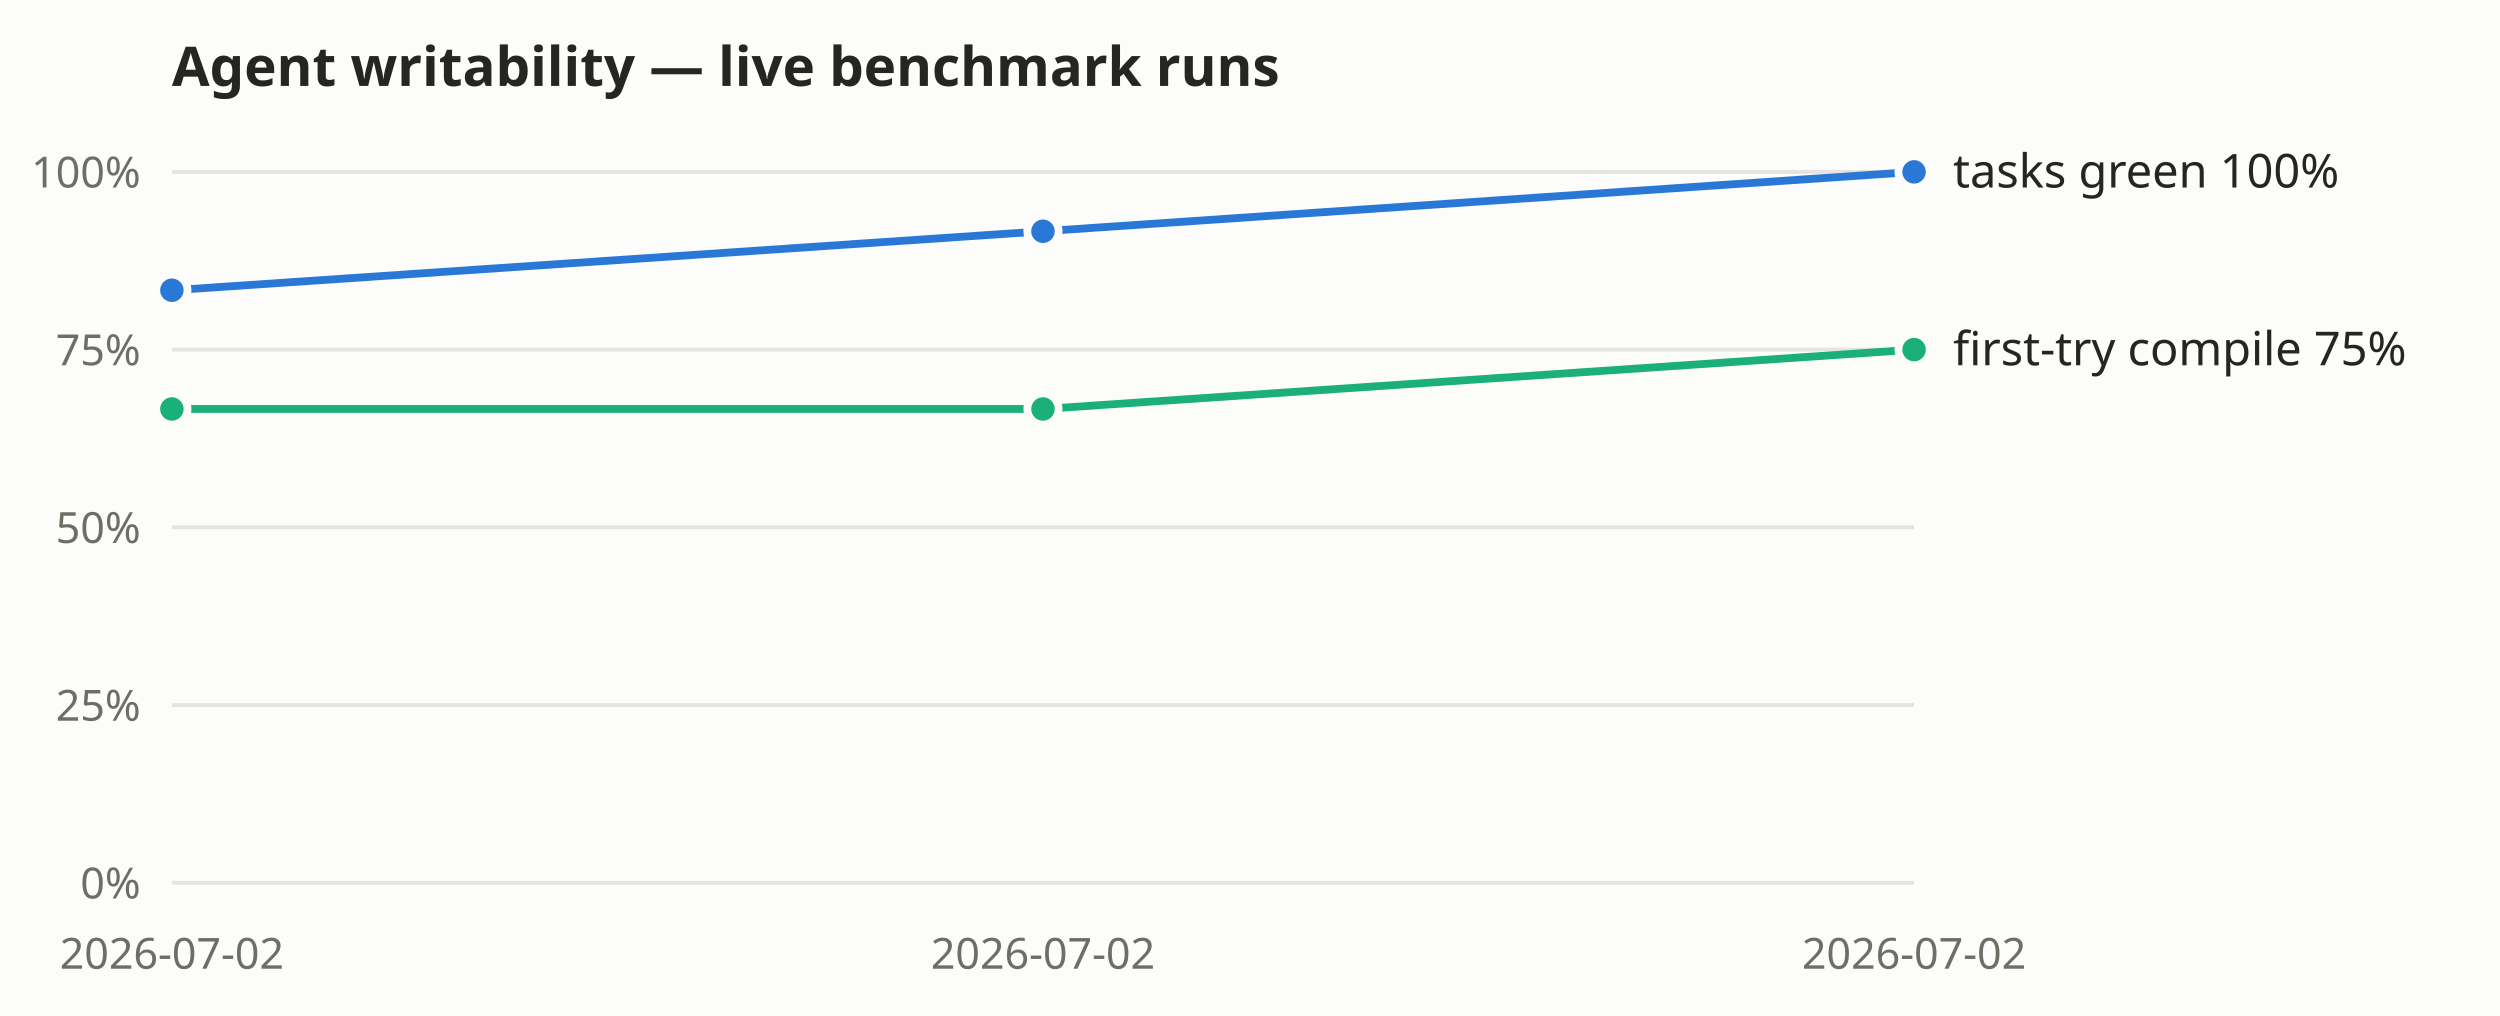
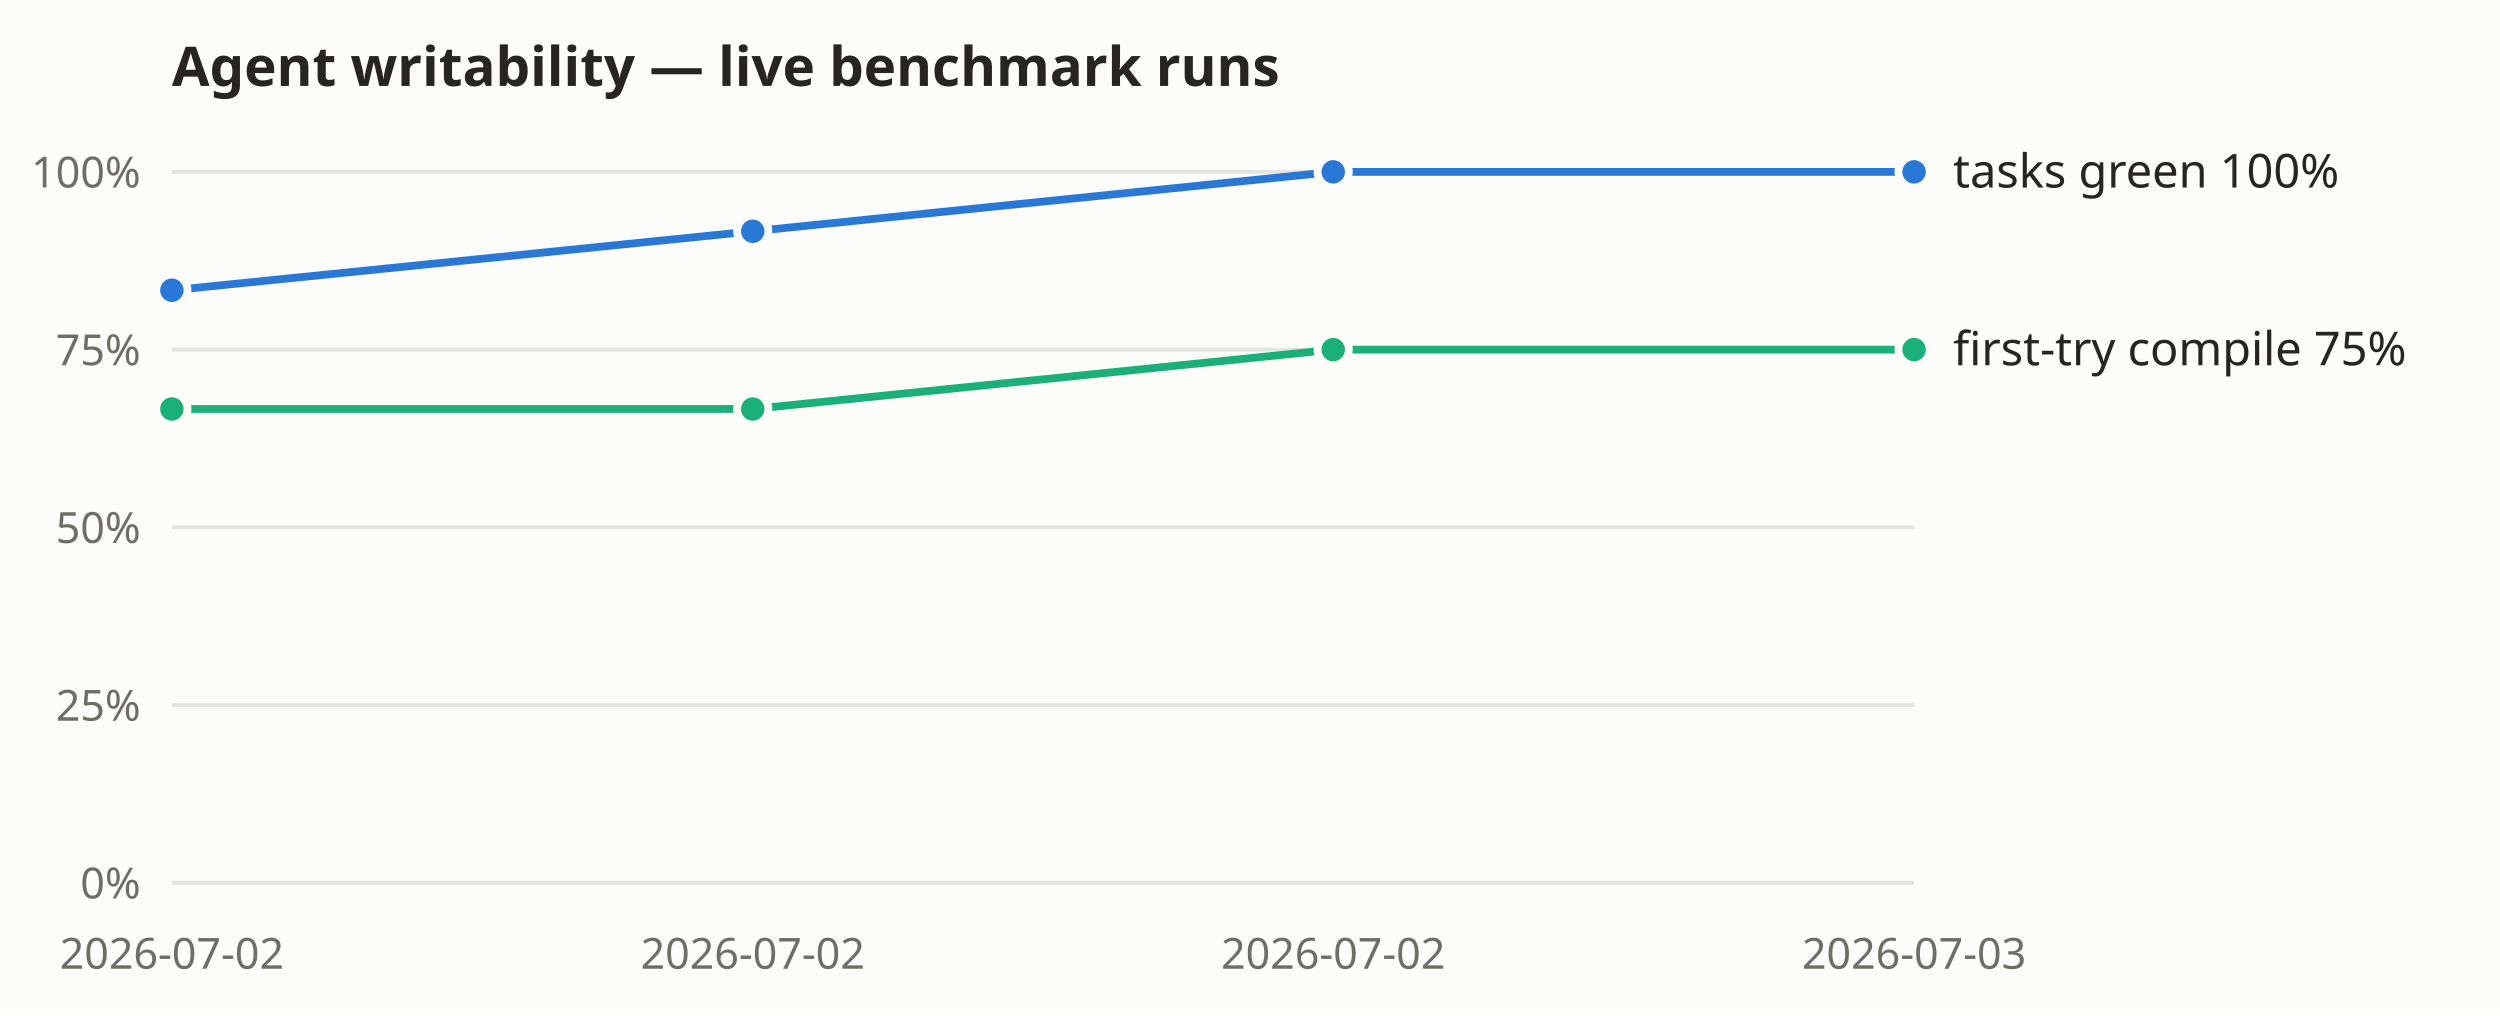
<svg xmlns="http://www.w3.org/2000/svg" width="640" height="260" viewBox="0 0 640 260" role="img" aria-label="Agent-writability benchmark: tasks-green and first-try compile rates over recorded live runs">
  <rect width="640" height="260" fill="#fcfcfb" />
  <text x="44" y="22" font-size="14" font-weight="600" fill="#262521" font-family="system-ui, sans-serif">Agent writability — live benchmark runs</text>
  <g font-family="system-ui, sans-serif">
    <line x1="44" y1="226.0" x2="490" y2="226.0" stroke="#e5e4df" stroke-width="1" />
    <text x="36" y="230.0" text-anchor="end" font-size="11" fill="#6f6e66">0%</text>
    <line x1="44" y1="180.5" x2="490" y2="180.5" stroke="#e5e4df" stroke-width="1" />
    <text x="36" y="184.5" text-anchor="end" font-size="11" fill="#6f6e66">25%</text>
    <line x1="44" y1="135.0" x2="490" y2="135.0" stroke="#e5e4df" stroke-width="1" />
    <text x="36" y="139.0" text-anchor="end" font-size="11" fill="#6f6e66">50%</text>
    <line x1="44" y1="89.5" x2="490" y2="89.5" stroke="#e5e4df" stroke-width="1" />
    <text x="36" y="93.5" text-anchor="end" font-size="11" fill="#6f6e66">75%</text>
    <line x1="44" y1="44.0" x2="490" y2="44.0" stroke="#e5e4df" stroke-width="1" />
    <text x="36" y="48.0" text-anchor="end" font-size="11" fill="#6f6e66">100%</text>
    <text x="44.0" y="248" text-anchor="middle" font-size="11" fill="#6f6e66">2026-07-02</text>
-     <text x="267.0" y="248" text-anchor="middle" font-size="11" fill="#6f6e66">2026-07-02</text>
-     <text x="490.0" y="248" text-anchor="middle" font-size="11" fill="#6f6e66">2026-07-02</text>
-     <polyline fill="none" stroke="#2a78d6" stroke-width="2" points="44.0,74.3 267.0,59.2 490.0,44.0" />
+     <text x="192.7" y="248" text-anchor="middle" font-size="11" fill="#6f6e66">2026-07-02</text>
+     <text x="341.3" y="248" text-anchor="middle" font-size="11" fill="#6f6e66">2026-07-02</text>
+     <text x="490.0" y="248" text-anchor="middle" font-size="11" fill="#6f6e66">2026-07-03</text>
+     <polyline fill="none" stroke="#2a78d6" stroke-width="2" points="44.0,74.3 192.7,59.2 341.3,44.0 490.0,44.0" />
    <circle cx="44.0" cy="74.3" r="4" fill="#2a78d6" stroke="#fcfcfb" stroke-width="2" />
-     <circle cx="267.0" cy="59.2" r="4" fill="#2a78d6" stroke="#fcfcfb" stroke-width="2" />
+     <circle cx="192.7" cy="59.2" r="4" fill="#2a78d6" stroke="#fcfcfb" stroke-width="2" />
+     <circle cx="341.3" cy="44.0" r="4" fill="#2a78d6" stroke="#fcfcfb" stroke-width="2" />
    <circle cx="490.0" cy="44.0" r="4" fill="#2a78d6" stroke="#fcfcfb" stroke-width="2" />
    <text x="500.0" y="48.0" font-size="12" fill="#262521">tasks green 100%</text>
-     <polyline fill="none" stroke="#1baf7a" stroke-width="2" points="44.0,104.7 267.0,104.7 490.0,89.5" />
+     <polyline fill="none" stroke="#1baf7a" stroke-width="2" points="44.0,104.7 192.7,104.7 341.3,89.5 490.0,89.5" />
    <circle cx="44.0" cy="104.7" r="4" fill="#1baf7a" stroke="#fcfcfb" stroke-width="2" />
-     <circle cx="267.0" cy="104.7" r="4" fill="#1baf7a" stroke="#fcfcfb" stroke-width="2" />
+     <circle cx="192.7" cy="104.7" r="4" fill="#1baf7a" stroke="#fcfcfb" stroke-width="2" />
+     <circle cx="341.3" cy="89.5" r="4" fill="#1baf7a" stroke="#fcfcfb" stroke-width="2" />
    <circle cx="490.0" cy="89.5" r="4" fill="#1baf7a" stroke="#fcfcfb" stroke-width="2" />
    <text x="500.0" y="93.5" font-size="12" fill="#262521">first-try compile 75%</text>
  </g>
</svg>
